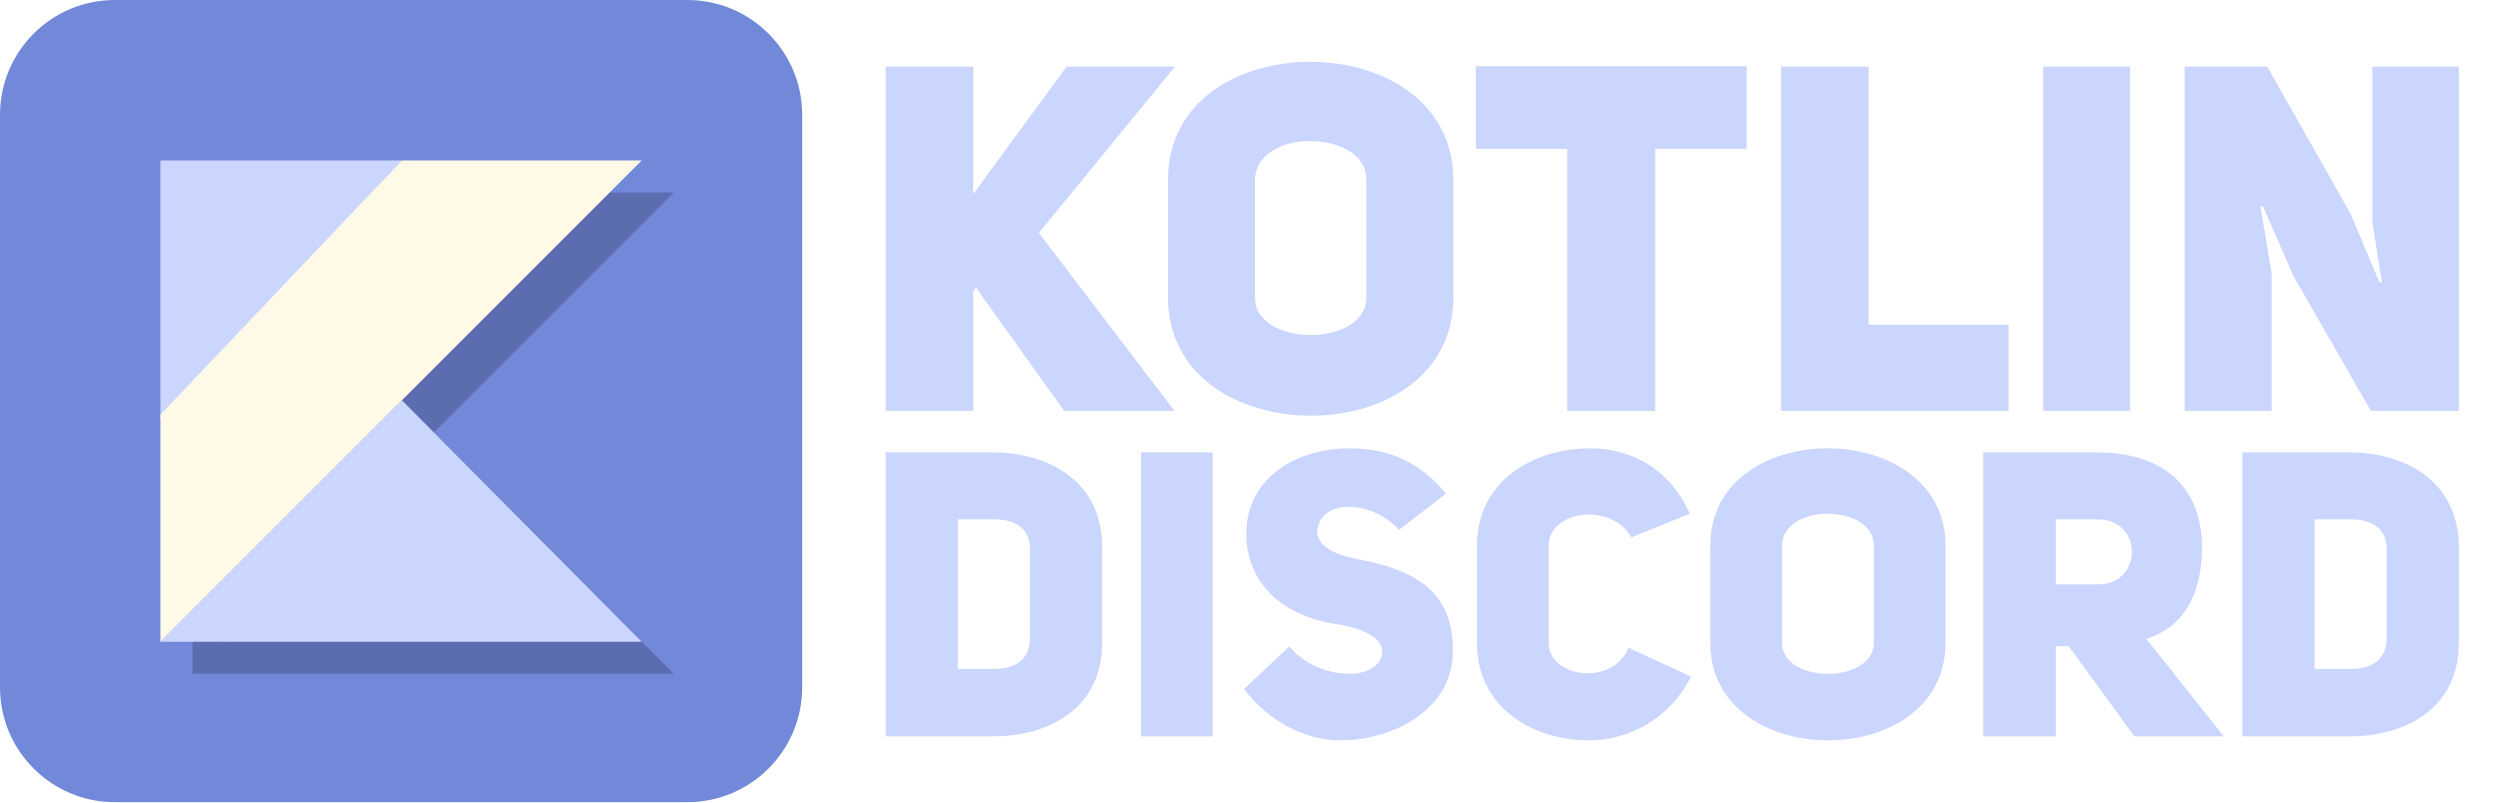
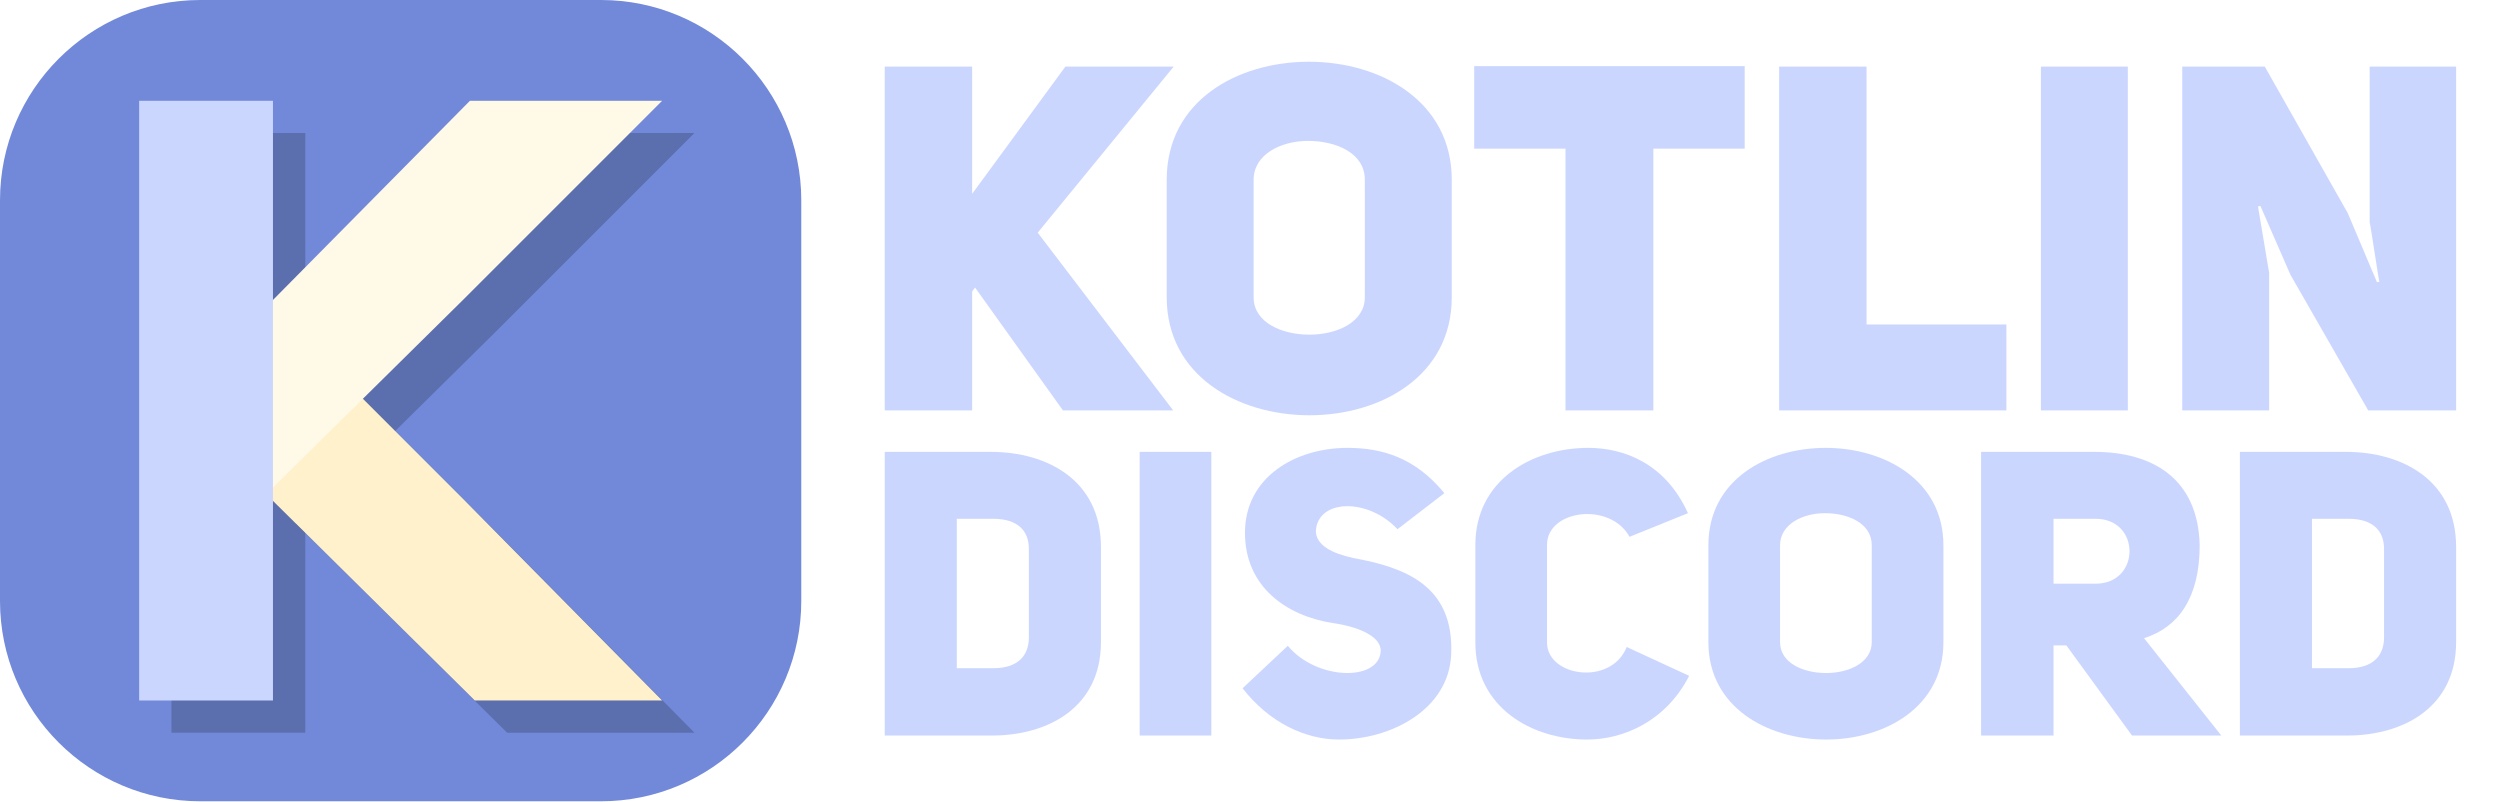
- <svg xmlns="http://www.w3.org/2000/svg" xmlns:xlink="http://www.w3.org/1999/xlink" version="1.1" id="Layer_1" x="0px" y="0px" viewBox="0 0 311.656 100" xml:space="preserve" width="311.656" height="100">
-   <defs id="defs100">
-     <linearGradient gradientTransform="matrix(1,0,0,-1,0,61)" y2="15.333" x2="44.307" y1="-13.014" x1="15.959" gradientUnits="userSpaceOnUse" id="XMLID_3_">
-       <stop id="stop57" style="stop-color:#0095D5" offset="9.677000e-02" />
-       <stop id="stop59" style="stop-color:#238AD9" offset="0.301" />
-       <stop id="stop61" style="stop-color:#557BDE" offset="0.621" />
-       <stop id="stop63" style="stop-color:#7472E2" offset="0.864" />
-       <stop id="stop65" style="stop-color:#806EE3" offset="1" />
-     </linearGradient>
-     <linearGradient gradientTransform="matrix(1,0,0,-1,0,61)" y2="65.405" x2="20.673" y1="48.941" x1="4.209" gradientUnits="userSpaceOnUse" id="SVGID_1_" xlink:href="#SVGID_2_">
-       <stop id="stop69" style="stop-color:#0095D5" offset="0.118" />
-       <stop id="stop71" style="stop-color:#3C83DC" offset="0.418" />
-       <stop id="stop73" style="stop-color:#6D74E1" offset="0.696" />
-       <stop id="stop75" style="stop-color:#806EE3" offset="0.833" />
-     </linearGradient>
-     <linearGradient gradientTransform="matrix(1,0,0,-1,0,61)" y2="61.669" x2="45.731" y1="5.836" x1="-10.102" gradientUnits="userSpaceOnUse" id="SVGID_2_">
-       <stop id="stop80" style="stop-color:#C757BC" offset="0.107" />
-       <stop id="stop82" style="stop-color:#D0609A" offset="0.214" />
-       <stop id="stop84" style="stop-color:#E1725C" offset="0.425" />
-       <stop id="stop86" style="stop-color:#EE7E2F" offset="0.605" />
-       <stop id="stop88" style="stop-color:#F58613" offset="0.743" />
-       <stop id="stop90" style="stop-color:#F88909" offset="0.823" />
-     </linearGradient>
-   </defs>
-   <g id="layer3" transform="translate(0,-2.8610229e-6)">
-     <rect style="display:inline;fill:#7289da;fill-opacity:1;stroke-width:4.944" id="rect838" width="100" height="100" x="0" y="2.8610229e-06" ry="14.319" />
-     <g style="fill:#cbd6ff;fill-opacity:1" id="g926" transform="matrix(1.51511,0,0,1.51511,-58.7694,-12.70932)">
-       <path d="m 118.865,24.354 v -10.48 h -7.2 v 28.32 h 7.2 v -9.8 l 0.24,-0.32 7.24,10.12 h 9.08 l -11.16,-14.64 11.2,-13.68 h -8.92 z" style="font-style:normal;font-variant:normal;font-weight:900;font-stretch:normal;font-size:40px;line-height:1.25;font-family:'Uni Sans';-inkscape-font-specification:'Uni Sans Heavy';letter-spacing:0px;word-spacing:0px;fill:#cbd6ff;fill-opacity:1;stroke:none" id="path880" />
-       <path d="m 134.891,32.874 c 0,6.48 5.88,9.72 11.76,9.72 5.88,0 11.72,-3.24 11.72,-9.72 v -9.68 c 0,-6.48 -5.88,-9.72 -11.76,-9.72 -5.88,0 -11.72,3.2 -11.72,9.72 z m 7.16,-9.68 c 0,-2.08 2.24,-3.2 4.48,-3.2 2.32,0 4.68,1 4.68,3.2 v 9.68 c 0,2.04 -2.28,3.08 -4.56,3.08 -2.28,0 -4.6,-1 -4.6,-3.08 z" style="font-style:normal;font-variant:normal;font-weight:900;font-stretch:normal;font-size:40px;line-height:1.25;font-family:'Uni Sans';-inkscape-font-specification:'Uni Sans Heavy';letter-spacing:0px;word-spacing:0px;fill:#cbd6ff;fill-opacity:1;stroke:none" id="path882" />
-       <path d="m 182.499,20.634 v -6.8 h -22.28 v 6.8 h 7.52 v 21.56 h 7.24 v -21.56 z" style="font-style:normal;font-variant:normal;font-weight:900;font-stretch:normal;font-size:40px;line-height:1.25;font-family:'Uni Sans';-inkscape-font-specification:'Uni Sans Heavy';letter-spacing:0px;word-spacing:0px;fill:#cbd6ff;fill-opacity:1;stroke:none" id="path884" />
-       <path d="m 185.337,42.194 h 18.72 v -7.08 h -11.52 v -21.24 h -7.2 z" style="font-style:normal;font-variant:normal;font-weight:900;font-stretch:normal;font-size:40px;line-height:1.25;font-family:'Uni Sans';-inkscape-font-specification:'Uni Sans Heavy';letter-spacing:0px;word-spacing:0px;fill:#cbd6ff;fill-opacity:1;stroke:none" id="path886" />
-       <path d="m 214.059,13.874 h -7.16 v 28.32 h 7.16 z" style="font-style:normal;font-variant:normal;font-weight:900;font-stretch:normal;font-size:40px;line-height:1.25;font-family:'Uni Sans';-inkscape-font-specification:'Uni Sans Heavy';letter-spacing:0px;word-spacing:0px;fill:#cbd6ff;fill-opacity:1;stroke:none" id="path888" />
-       <path d="m 218.54,42.194 h 7.16 v -11.32 l -0.92,-5.48 0.2,-0.04 2.48,5.68 6.4,11.16 h 7.24 v -28.32 h -7.12 v 12.84 c 0.04,0 0.76,4.88 0.8,4.88 l -0.2,0.04 -2.4,-5.68 -6.84,-12.08 h -6.8 z" style="font-style:normal;font-variant:normal;font-weight:900;font-stretch:normal;font-size:40px;line-height:1.25;font-family:'Uni Sans';-inkscape-font-specification:'Uni Sans Heavy';letter-spacing:0px;word-spacing:0px;fill:#cbd6ff;fill-opacity:1;stroke:none" id="path890" />
+ <svg xmlns="http://www.w3.org/2000/svg" width="100%" height="100%" viewBox="0 0 312 100" version="1.1" xml:space="preserve" style="fill-rule:evenodd;clip-rule:evenodd;stroke-linejoin:round;stroke-miterlimit:2;">
+   <g id="Square" transform="matrix(1,0,0,1,0,-2.86102e-06)">
+     <g id="g926" transform="matrix(1.51511,0,0,1.51511,-58.7694,-12.7093)">
+       <path id="path880" d="M118.865,24.354L118.865,13.874L111.665,13.874L111.665,42.194L118.865,42.194L118.865,32.394L119.105,32.074L126.345,42.194L135.425,42.194L124.265,27.554L135.465,13.874L126.545,13.874L118.865,24.354Z" style="fill:rgb(203,214,255);fill-rule:nonzero;" />
+       <path id="path882" d="M134.891,32.874C134.891,39.354 140.771,42.594 146.651,42.594C152.531,42.594 158.371,39.354 158.371,32.874L158.371,23.194C158.371,16.714 152.491,13.474 146.611,13.474C140.731,13.474 134.891,16.674 134.891,23.194L134.891,32.874ZM142.051,23.194C142.051,21.114 144.291,19.994 146.531,19.994C148.851,19.994 151.211,20.994 151.211,23.194L151.211,32.874C151.211,34.914 148.931,35.954 146.651,35.954C144.371,35.954 142.051,34.954 142.051,32.874L142.051,23.194Z" style="fill:rgb(203,214,255);fill-rule:nonzero;" />
+       <path id="path884" d="M182.499,20.634L182.499,13.834L160.219,13.834L160.219,20.634L167.739,20.634L167.739,42.194L174.979,42.194L174.979,20.634L182.499,20.634Z" style="fill:rgb(203,214,255);fill-rule:nonzero;" />
+       <path id="path886" d="M185.337,42.194L204.057,42.194L204.057,35.114L192.537,35.114L192.537,13.874L185.337,13.874L185.337,42.194Z" style="fill:rgb(203,214,255);fill-rule:nonzero;" />
+       <rect id="path888" x="206.899" y="13.874" width="7.16" height="28.32" style="fill:rgb(203,214,255);fill-rule:nonzero;" />
+       <path id="path890" d="M218.54,42.194L225.7,42.194L225.7,30.874L224.78,25.394L224.98,25.354L227.46,31.034L233.86,42.194L241.1,42.194L241.1,13.874L233.98,13.874L233.98,26.714C234.02,26.714 234.74,31.594 234.78,31.594L234.58,31.634L232.18,25.954L225.34,13.874L218.54,13.874L218.54,42.194Z" style="fill:rgb(203,214,255);fill-rule:nonzero;" />
    </g>
-     <g style="fill:#cbd6ff;fill-opacity:1" id="g935" transform="matrix(1.24917,0,0,1.250015,-29.42388,-12.43529)">
-       <path d="m 111.946,55.063 v 28.32 h 10.6 c 5.68,0.04 11,-2.8 11,-9.32 v -9.52 c 0,-6.6 -5.32,-9.48 -11,-9.48 z m 7.2,21.6 v -14.92 h 3.64 c 2.4,0 3.56,1.16 3.56,3 v 8.84 c 0,1.84 -1.12,3.08 -3.56,3.08 z" style="font-style:normal;font-variant:normal;font-weight:900;font-stretch:normal;font-size:40px;line-height:1.25;font-family:'Uni Sans';-inkscape-font-specification:'Uni Sans Heavy';letter-spacing:0px;word-spacing:0px;fill:#cbd6ff;fill-opacity:1;stroke:none" id="path892" />
-       <path d="m 144.574,55.063 h -7.16 v 28.32 h 7.16 z" style="font-style:normal;font-variant:normal;font-weight:900;font-stretch:normal;font-size:40px;line-height:1.25;font-family:'Uni Sans';-inkscape-font-specification:'Uni Sans Heavy';letter-spacing:0px;word-spacing:0px;fill:#cbd6ff;fill-opacity:1;stroke:none" id="path894" />
-       <path d="m 147.695,78.663 c 2.64,3.4 6.24,5.12 9.64,5.12 5.2,0 10.96,-3 11.2,-8.48 0.32,-6.96 -4.72,-8.72 -9.76,-9.64 -2.2,-0.48 -3.68,-1.28 -3.76,-2.64 0.12,-3.28 5.2,-3.4 8.16,-0.24 l 4.68,-3.6 c -2.92,-3.56 -6.24,-4.52 -9.68,-4.52 -5.2,0 -10.24,2.92 -10.24,8.48 0,5.4 4.16,8.28 8.72,9 2.32,0.32 4.92,1.24 4.84,2.84 -0.2,3.04 -6.44,2.88 -9.28,-0.56 z" style="font-style:normal;font-variant:normal;font-weight:900;font-stretch:normal;font-size:40px;line-height:1.25;font-family:'Uni Sans';-inkscape-font-specification:'Uni Sans Heavy';letter-spacing:0px;word-spacing:0px;fill:#cbd6ff;fill-opacity:1;stroke:none" id="path896" />
-       <path d="m 186.073,74.543 c -1.56,3.92 -7.96,2.96 -7.96,-0.44 v -9.76 c 0,-3.52 6.32,-4.32 8.24,-0.8 l 5.84,-2.36 c -2.28,-5.04 -6.48,-6.52 -9.96,-6.52 -5.68,0 -11.28,3.28 -11.28,9.68 v 9.76 c 0,6.44 5.6,9.68 11.16,9.68 3.56,0 7.84,-1.76 10.2,-6.36 z" style="font-style:normal;font-variant:normal;font-weight:900;font-stretch:normal;font-size:40px;line-height:1.25;font-family:'Uni Sans';-inkscape-font-specification:'Uni Sans Heavy';letter-spacing:0px;word-spacing:0px;fill:#cbd6ff;fill-opacity:1;stroke:none" id="path898" />
-       <path d="m 194.234,74.063 c 0,6.48 5.88,9.72 11.76,9.72 5.88,0 11.72,-3.24 11.72,-9.72 v -9.68 c 0,-6.48 -5.88,-9.72 -11.76,-9.72 -5.88,0 -11.72,3.2 -11.72,9.72 z m 7.16,-9.68 c 0,-2.08 2.24,-3.2 4.48,-3.2 2.32,0 4.68,1 4.68,3.2 v 9.68 c 0,2.04 -2.28,3.08 -4.56,3.08 -2.28,0 -4.6,-1 -4.6,-3.08 z" style="font-style:normal;font-variant:normal;font-weight:900;font-stretch:normal;font-size:40px;line-height:1.25;font-family:'Uni Sans';-inkscape-font-specification:'Uni Sans Heavy';letter-spacing:0px;word-spacing:0px;fill:#cbd6ff;fill-opacity:1;stroke:none" id="path900" />
-       <path d="m 236.557,83.383 h 8.92 l -7.72,-9.72 c 3.44,-1.08 5.56,-4.04 5.56,-9.28 -0.16,-6.64 -4.68,-9.32 -10.52,-9.32 h -11.32 v 28.32 h 7.24 v -9 h 1.28 z m -7.84,-15.16 v -6.48 h 4.2 c 4.52,0 4.52,6.48 0,6.48 z" style="font-style:normal;font-variant:normal;font-weight:900;font-stretch:normal;font-size:40px;line-height:1.25;font-family:'Uni Sans';-inkscape-font-specification:'Uni Sans Heavy';letter-spacing:0px;word-spacing:0px;fill:#cbd6ff;fill-opacity:1;stroke:none" id="path902" />
-       <path d="m 247.336,55.063 v 28.32 h 10.6 c 5.68,0.04 11,-2.8 11,-9.32 v -9.52 c 0,-6.6 -5.32,-9.48 -11,-9.48 z m 7.2,21.6 v -14.92 h 3.64 c 2.4,0 3.56,1.16 3.56,3 v 8.84 c 0,1.84 -1.12,3.08 -3.56,3.08 z" style="font-style:normal;font-variant:normal;font-weight:900;font-stretch:normal;font-size:40px;line-height:1.25;font-family:'Uni Sans';-inkscape-font-specification:'Uni Sans Heavy';letter-spacing:0px;word-spacing:0px;fill:#cbd6ff;fill-opacity:1;stroke:none" id="path904" />
+     <g id="g935" transform="matrix(1.24917,0,0,1.25002,-29.4239,-12.4353)">
+       <path id="path892" d="M111.946,55.063L111.946,83.383L122.546,83.383C128.226,83.423 133.546,80.583 133.546,74.063L133.546,64.543C133.546,57.943 128.226,55.063 122.546,55.063L111.946,55.063ZM119.146,76.663L119.146,61.743L122.786,61.743C125.186,61.743 126.346,62.903 126.346,64.743L126.346,73.583C126.346,75.423 125.226,76.663 122.786,76.663L119.146,76.663Z" style="fill:rgb(203,214,255);fill-rule:nonzero;" />
+       <rect id="path894" x="137.414" y="55.063" width="7.16" height="28.32" style="fill:rgb(203,214,255);fill-rule:nonzero;" />
+       <path id="path896" d="M147.695,78.663C150.335,82.063 153.935,83.783 157.335,83.783C162.535,83.783 168.295,80.783 168.535,75.303C168.855,68.343 163.815,66.583 158.775,65.663C156.575,65.183 155.095,64.383 155.015,63.023C155.135,59.743 160.215,59.623 163.175,62.783L167.855,59.183C164.935,55.623 161.615,54.663 158.175,54.663C152.975,54.663 147.935,57.583 147.935,63.143C147.935,68.543 152.095,71.423 156.655,72.143C158.975,72.463 161.575,73.383 161.495,74.983C161.295,78.023 155.055,77.863 152.215,74.423L147.695,78.663Z" style="fill:rgb(203,214,255);fill-rule:nonzero;" />
+       <path id="path898" d="M186.073,74.543C184.513,78.463 178.113,77.503 178.113,74.103L178.113,64.343C178.113,60.823 184.433,60.023 186.353,63.543L192.193,61.183C189.913,56.143 185.713,54.663 182.233,54.663C176.553,54.663 170.953,57.943 170.953,64.343L170.953,74.103C170.953,80.543 176.553,83.783 182.113,83.783C185.673,83.783 189.953,82.023 192.313,77.423L186.073,74.543Z" style="fill:rgb(203,214,255);fill-rule:nonzero;" />
+       <path id="path900" d="M194.234,74.063C194.234,80.543 200.114,83.783 205.994,83.783C211.874,83.783 217.714,80.543 217.714,74.063L217.714,64.383C217.714,57.903 211.834,54.663 205.954,54.663C200.074,54.663 194.234,57.863 194.234,64.383L194.234,74.063ZM201.394,64.383C201.394,62.303 203.634,61.183 205.874,61.183C208.194,61.183 210.554,62.183 210.554,64.383L210.554,74.063C210.554,76.103 208.274,77.143 205.994,77.143C203.714,77.143 201.394,76.143 201.394,74.063L201.394,64.383Z" style="fill:rgb(203,214,255);fill-rule:nonzero;" />
+       <path id="path902" d="M236.557,83.383L245.477,83.383L237.757,73.663C241.197,72.583 243.317,69.623 243.317,64.383C243.157,57.743 238.637,55.063 232.797,55.063L221.477,55.063L221.477,83.383L228.717,83.383L228.717,74.383L229.997,74.383L236.557,83.383ZM228.717,68.223L228.717,61.743L232.917,61.743C237.437,61.743 237.437,68.223 232.917,68.223L228.717,68.223Z" style="fill:rgb(203,214,255);fill-rule:nonzero;" />
+       <path id="path904" d="M247.336,55.063L247.336,83.383L257.936,83.383C263.616,83.423 268.936,80.583 268.936,74.063L268.936,64.543C268.936,57.943 263.616,55.063 257.936,55.063L247.336,55.063ZM254.536,76.663L254.536,61.743L258.176,61.743C260.576,61.743 261.736,62.903 261.736,64.743L261.736,73.583C261.736,75.423 260.616,76.663 258.176,76.663L254.536,76.663Z" style="fill:rgb(203,214,255);fill-rule:nonzero;" />
    </g>
  </g>
-   <g id="layer1" style="display:inline" transform="translate(0,-2.8610229e-6)">
-     <g id="g4665" transform="translate(-2,2)">
-       <polygon points="30.1,29.9 60,60 0,60 " style="fill:#000000;fill-opacity:0.204" id="polygon4649" transform="translate(26,22)" />
-       <polygon id="polygon4653" points="0,60 30.1,29.9 60,0 30.1,0 0,31.7 " style="fill:#000000;fill-opacity:0.204" transform="translate(26,22)" />
+   <g id="Shadow">
+     </g>
+   <g id="Logo">
+     </g>
+   <g id="Square1">
+     <path d="M100,25C100,11.202 88.798,0 75,0L25,0C11.202,0 0,11.202 0,25L0,75C0,88.798 11.202,100 25,100L75,100C88.798,100 100,88.798 100,75L100,25Z" style="fill:rgb(114,137,218);" />
+   </g>
+   <g id="Shadow1">
+     <g>
+       <g id="polygon93" transform="matrix(0.82507,0,0,0.82507,37.1632,16.6)">
+         <clipPath id="_clip1">
+           <rect x="-0.216" y="0" width="60.216" height="59.144" />
+         </clipPath>
+         <g clip-path="url(#_clip1)">
+           <path d="M-0.601,60.216L30.1,29.9L60,0L30.926,0L-0.601,31.88L-0.601,60.216Z" style="fill-opacity:0.2;fill-rule:nonzero;" />
+         </g>
+       </g>
+       <g id="polygon931" transform="matrix(5.0521e-17,-0.82507,0.82507,5.0521e-17,36.985,90.9454)">
+         <path d="M-0.601,60.216L30.1,29.9L60,0L30.926,0L-0.601,31.88L-0.601,60.216Z" style="fill-opacity:0.2;fill-rule:nonzero;" />
+       </g>
+       <g transform="matrix(0.71424,0,0,1,-21.3992,9.3165)">
+         <rect x="59.923" y="7.284" width="23.379" height="74.841" style="fill-opacity:0.2;" />
+       </g>
    </g>
  </g>
-   <g id="layer2" style="display:inline" transform="translate(0,-2.8610229e-6)">
-     <polygon points="0,60 30.1,29.9 60,60 " style="fill:#cbd6ff;fill-opacity:1" id="XMLID_2_" transform="translate(20,20)" />
-     <polygon id="polygon78" points="0,0 30.1,0 0,32.5 " style="fill:#cbd6ff;fill-opacity:1" transform="translate(20,20)" />
-     <polygon id="polygon93" points="0,31.7 0,60 30.1,29.9 60,0 30.1,0 " style="fill:#fff9e8;fill-opacity:1" transform="translate(20,20)" />
+   <g transform="matrix(1,0,0,1,-0.556616,7.10543e-15)">
+     <g id="Logo1">
+       <g>
+         <g id="polygon932" transform="matrix(5.0521e-17,-0.82507,0.82507,5.0521e-17,33.508,86.9248)">
+           <path d="M-0.601,60.216L30.1,29.9L60,0L30.926,0L-0.601,31.88L-0.601,60.216Z" style="fill:rgb(255,241,203);fill-rule:nonzero;" />
+         </g>
+         <g id="polygon933" transform="matrix(0.82507,0,0,0.82507,33.6861,12.5794)">
+           <path d="M-0.601,60.216L30.1,29.9L60,0L30.926,0L-0.601,31.88L-0.601,60.216Z" style="fill:rgb(255,249,232);fill-rule:nonzero;" />
+         </g>
+         <g transform="matrix(0.71424,0,0,1,-24.8762,5.29591)">
+           <rect x="59.923" y="7.284" width="23.379" height="74.841" style="fill:rgb(203,214,255);" />
+         </g>
+       </g>
+     </g>
  </g>
</svg>
